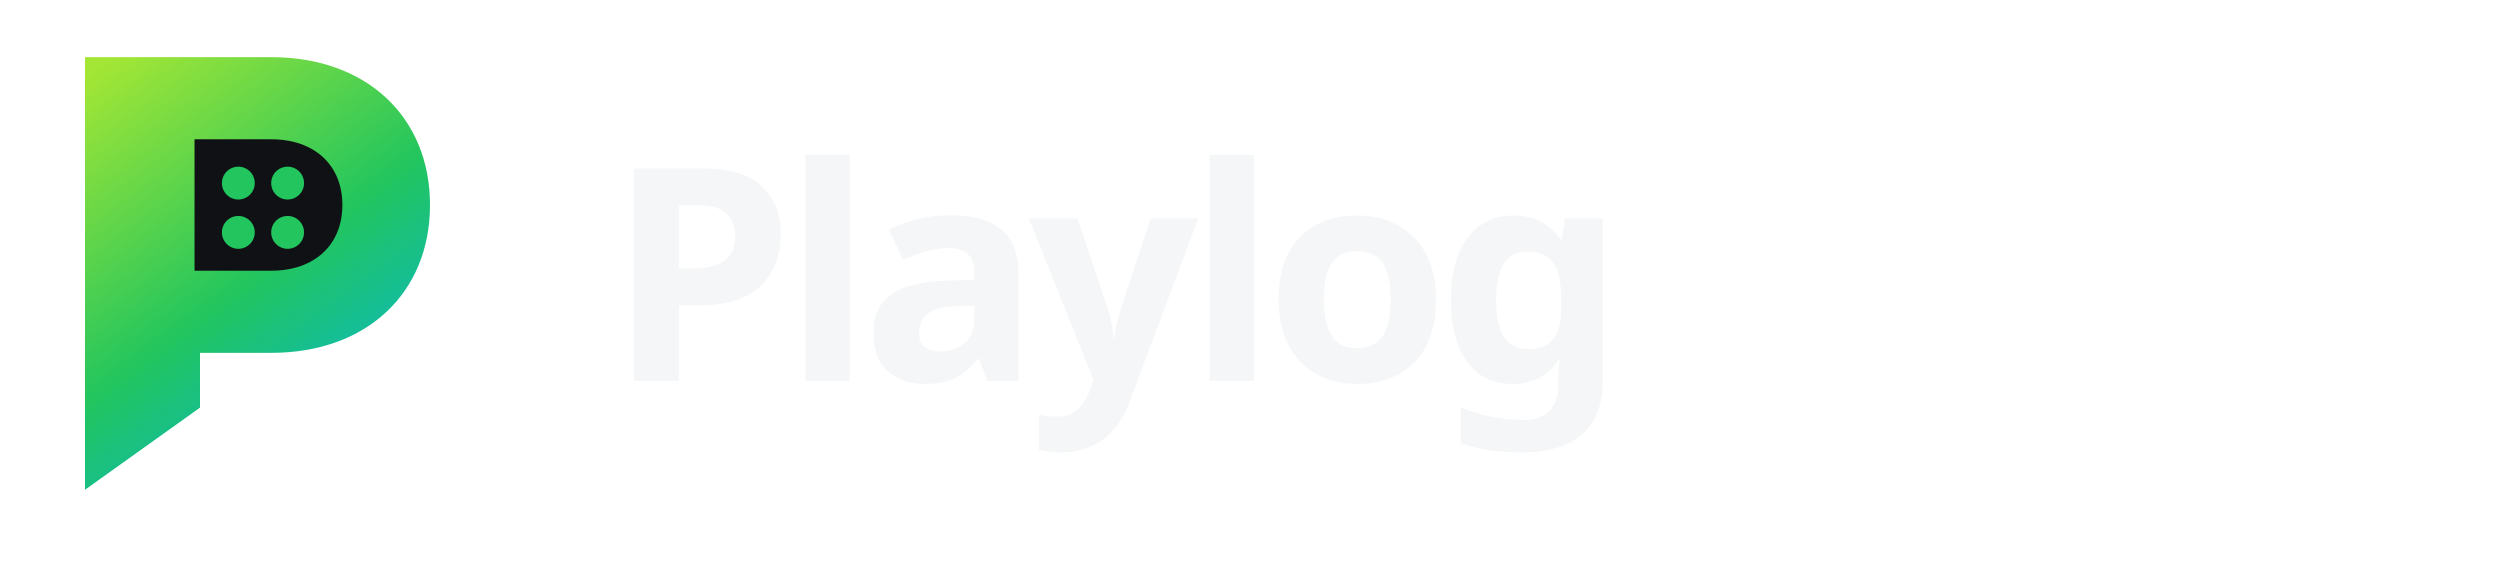
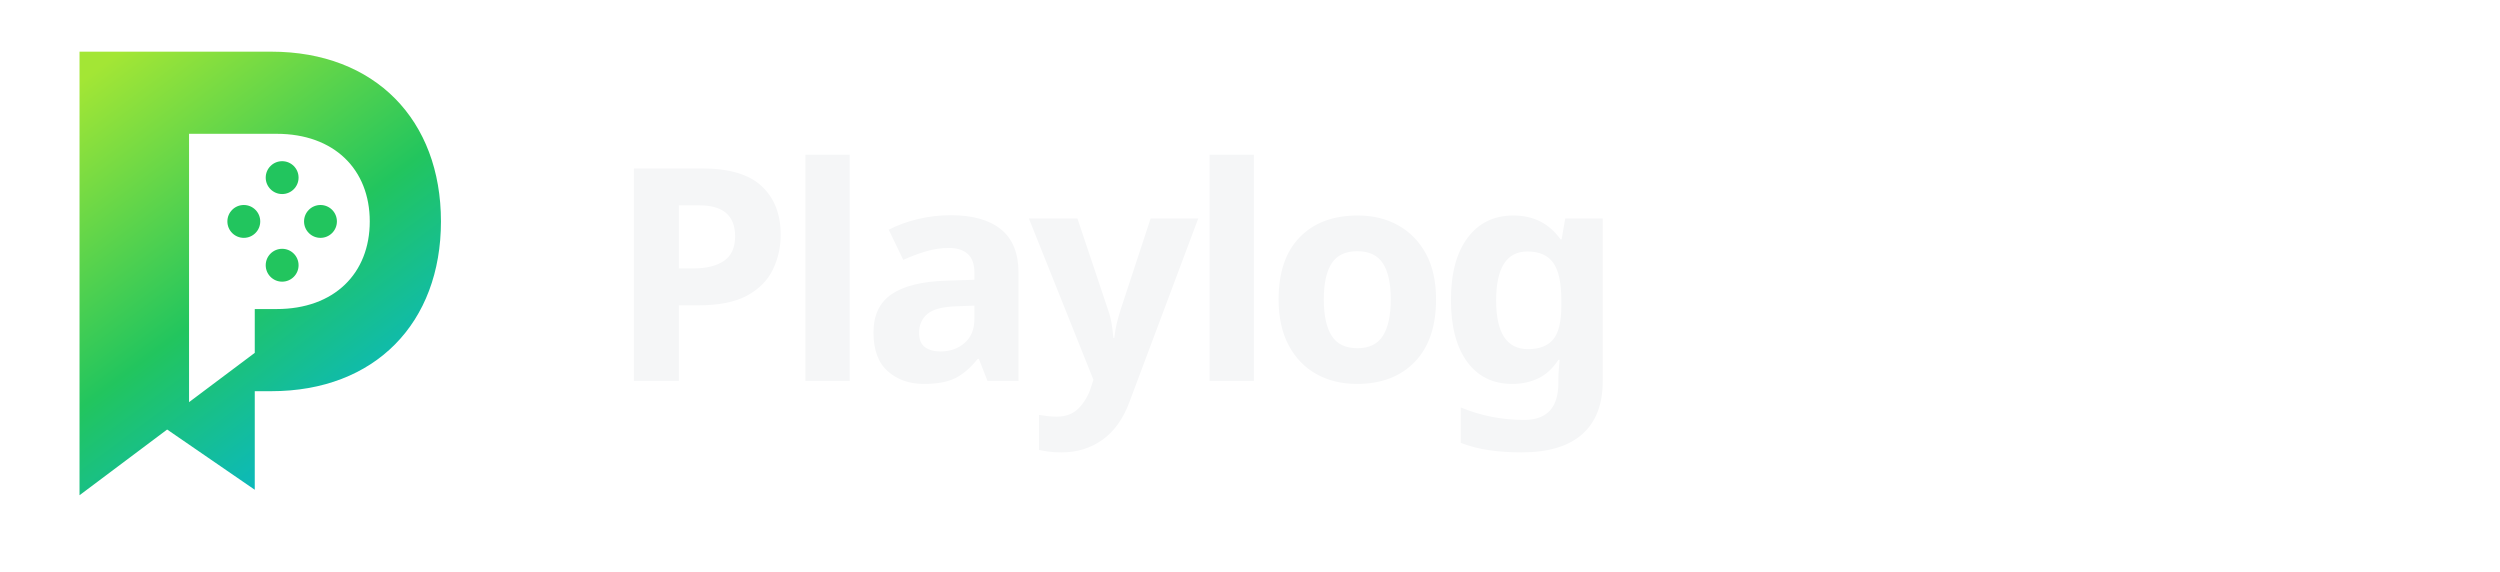
<svg xmlns="http://www.w3.org/2000/svg" viewBox="0 0 420 96" role="img" aria-labelledby="title desc">
  <defs>
    <linearGradient id="playlog-gradient" x1="10" y1="8" x2="62" y2="78" gradientUnits="userSpaceOnUse">
      <stop offset="0" stop-color="#A3E635" />
      <stop offset="0.55" stop-color="#22C55E" />
      <stop offset="1" stop-color="#06B6D4" />
    </linearGradient>
  </defs>
  <g transform="translate(6 5) scale(.92)">
-     <path fill="url(#playlog-gradient)" d="M9 5h34c17.5 0 29 11 29 27S60.5 59 43 59H30v10L9 84V5Z" />
-     <path fill="#0F1115" d="M29 20h14c8 0 13 4.8 13 12s-5 12-13 12H29V20Z" />
-     <circle cx="37" cy="28" r="3" fill="#22C55E" />
-     <circle cx="46" cy="28" r="3" fill="#22C55E" />
-     <circle cx="37" cy="37" r="3" fill="#22C55E" />
-     <circle cx="46" cy="37" r="3" fill="#22C55E" />
+     <path fill="url(#playlog-gradient)" fill-rule="evenodd" d="M8 4h35c19 0 31 12.5 31 31S62 66 43 66h-3v18L24 73 8 85V4Zm20 15v49l12-9v-8h4c10.5 0 17-6.5 17-16s-6.5-16-17-16H28Z" />
+     <circle cx="45" cy="27" r="3" fill="#22C55E" />
+     <circle cx="38" cy="35" r="3" fill="#22C55E" />
+     <circle cx="52" cy="35" r="3" fill="#22C55E" />
+     <circle cx="45" cy="43" r="3" fill="#22C55E" />
  </g>
  <text x="102" y="64" fill="#F5F6F7" font-family="Sora, Segoe UI, sans-serif" font-size="50" font-weight="700" letter-spacing="-2">Playlog</text>
</svg>
